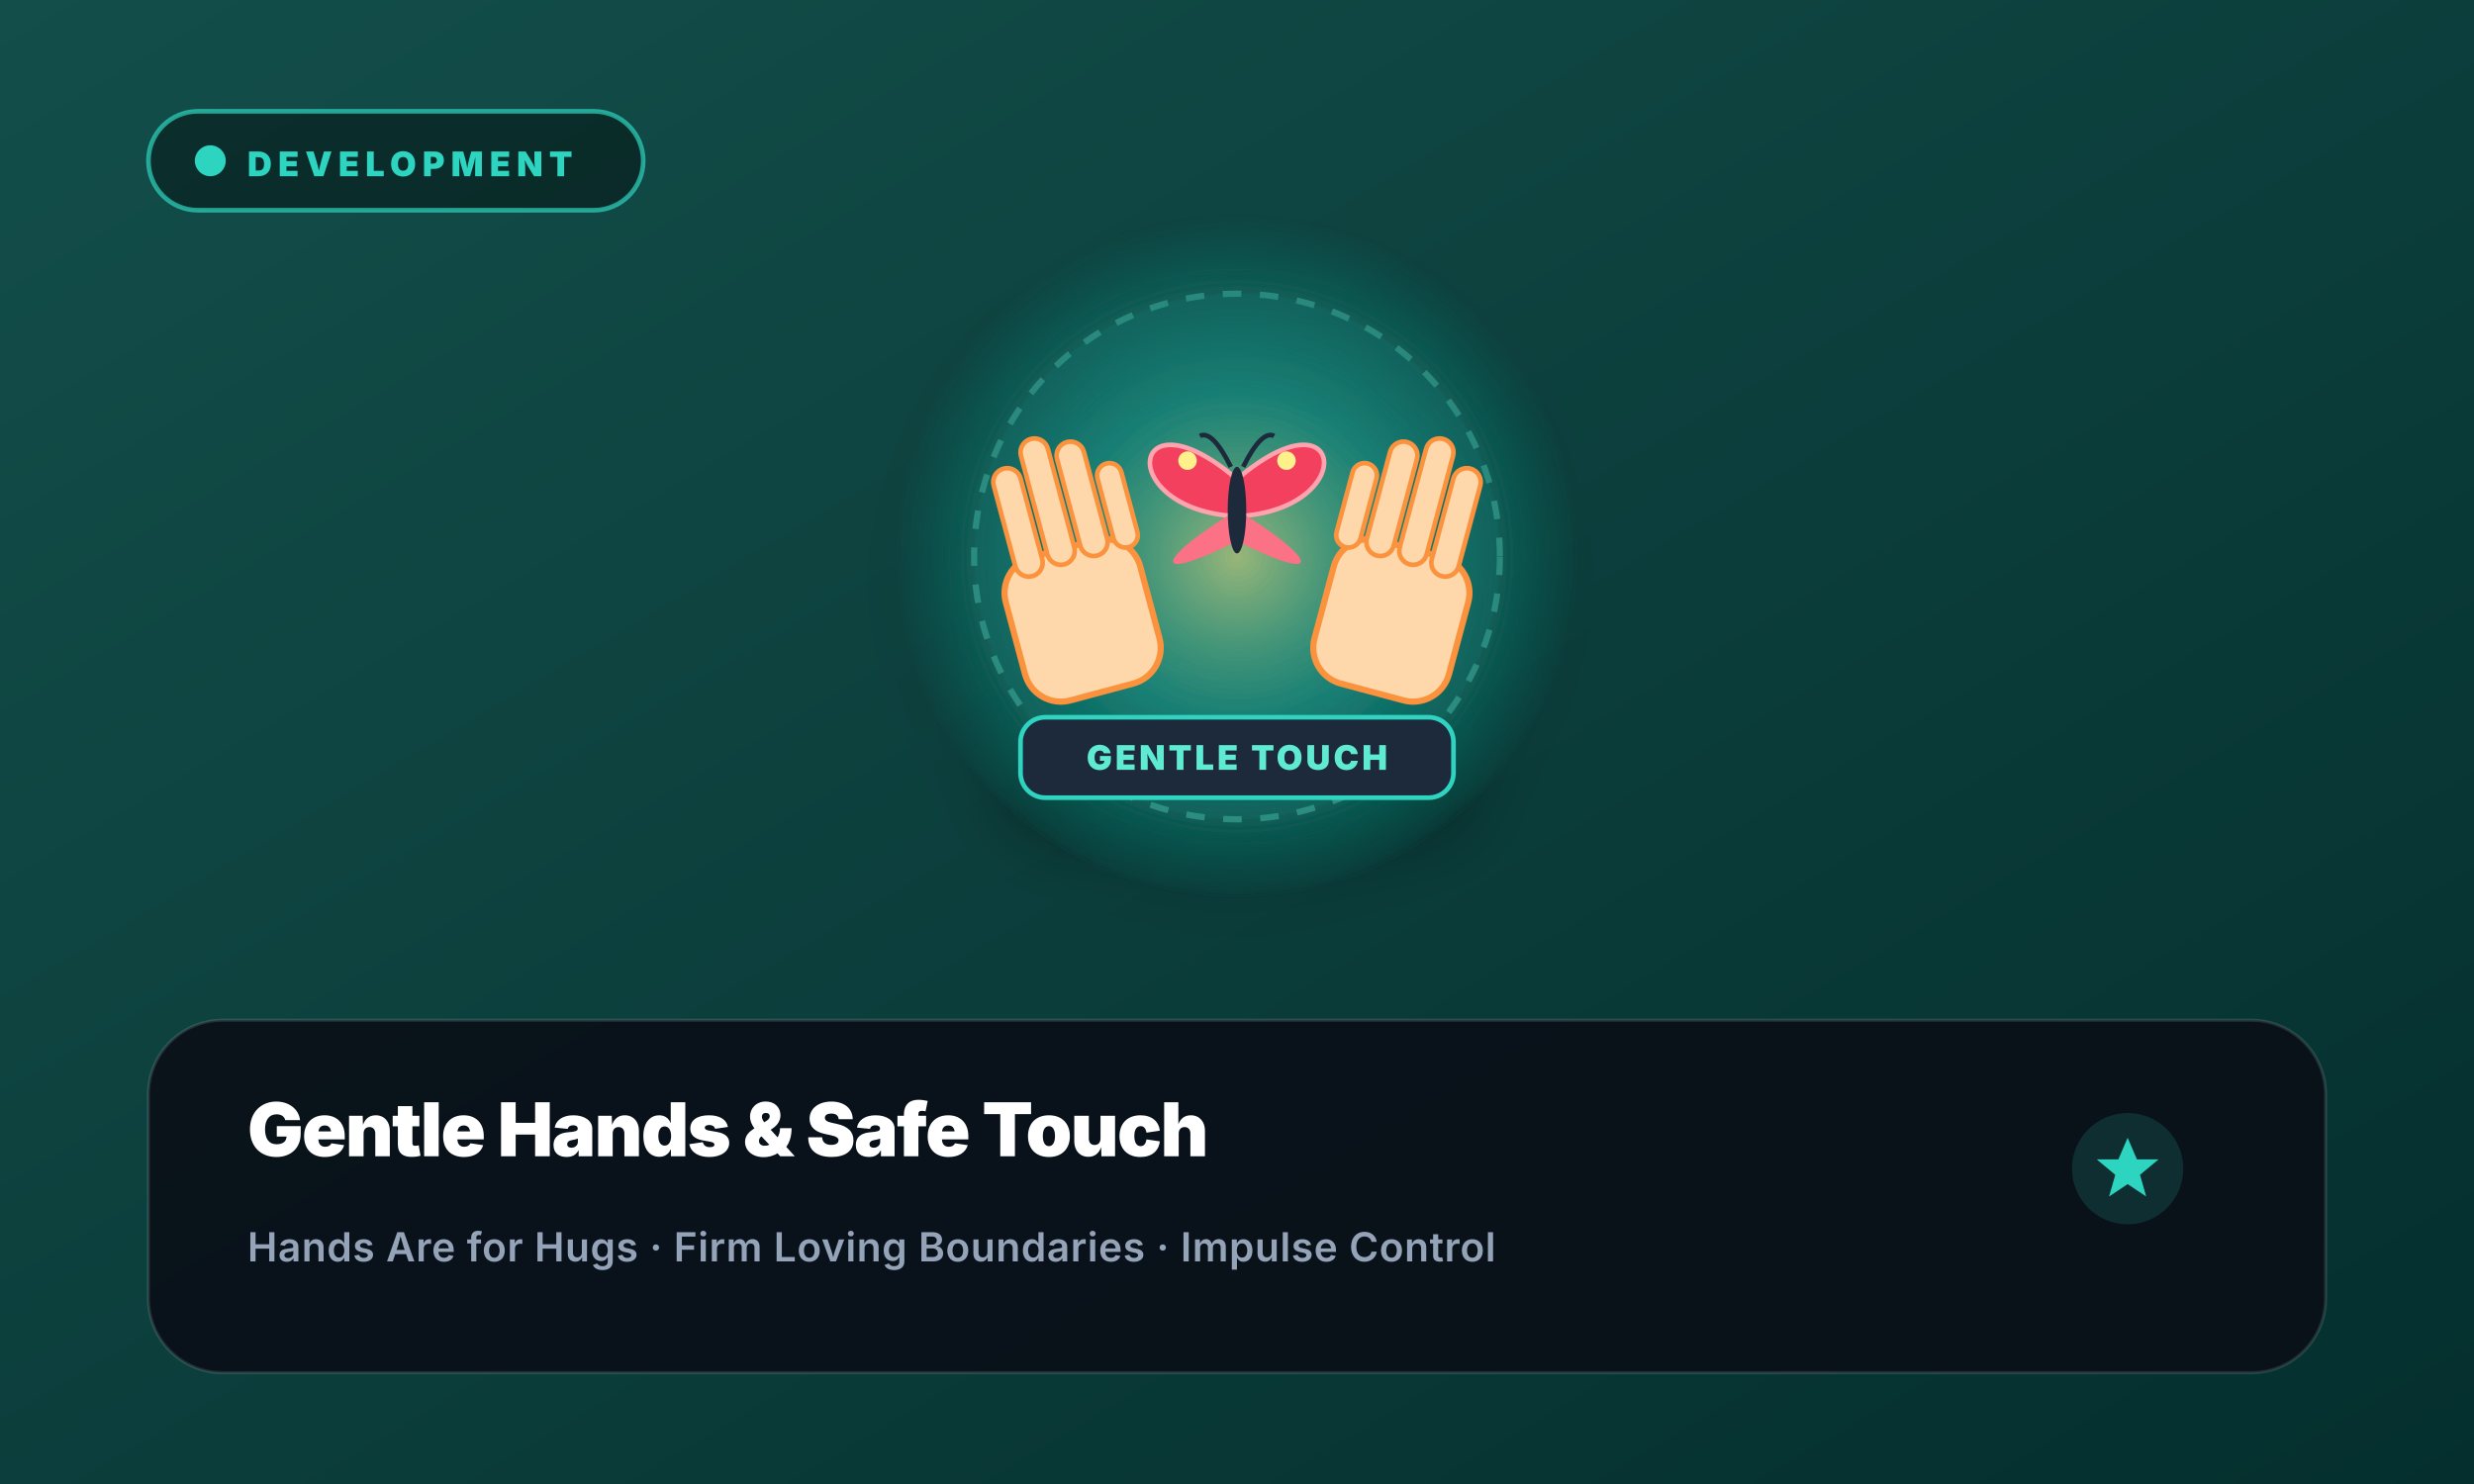
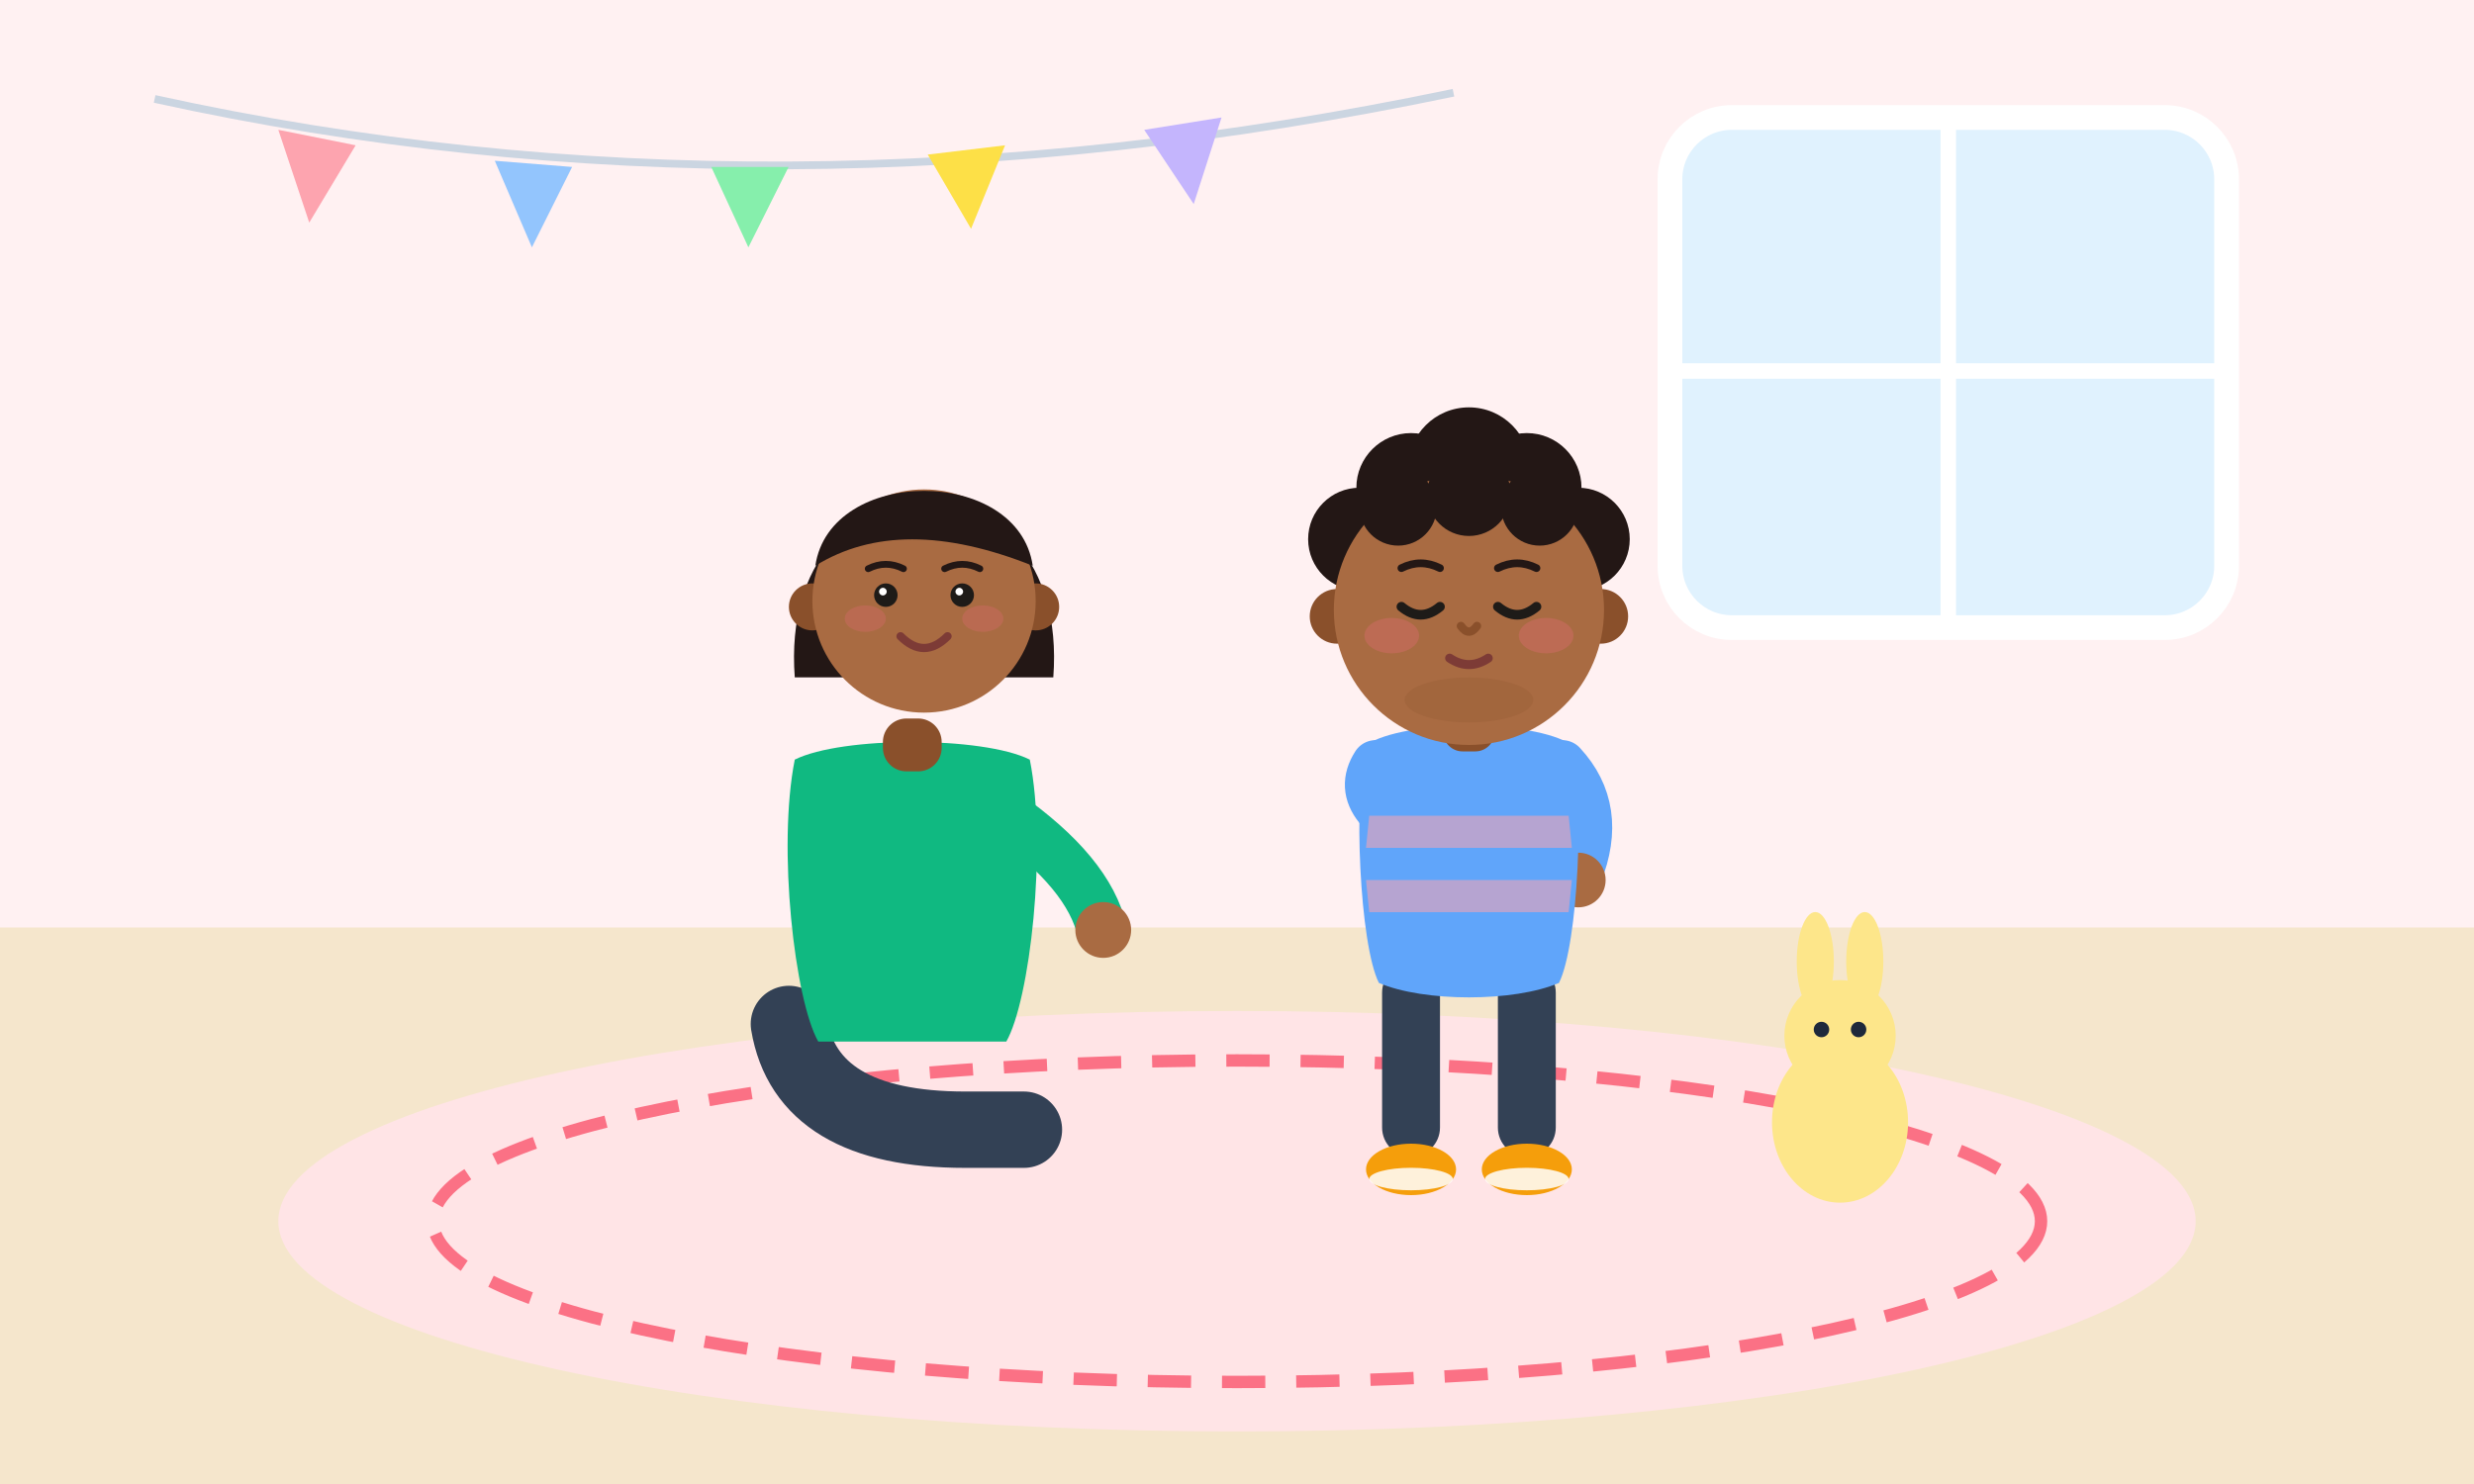
<svg xmlns="http://www.w3.org/2000/svg" viewBox="0 0 800 480" width="800" height="480">
  <defs>
-     <linearGradient id="bgGrad" x1="0%" y1="0%" x2="100%" y2="100%">
-       <stop offset="0%" stop-color="#134e4a" />
-       <stop offset="100%" stop-color="#042f2e" />
-     </linearGradient>
-     <radialGradient id="gentleGlow" cx="50%" cy="50%" r="50%">
-       <stop offset="0%" stop-color="#fef08a" stop-opacity="0.8" />
-       <stop offset="50%" stop-color="#2dd4bf" stop-opacity="0.4" />
-       <stop offset="100%" stop-color="#14b8a6" stop-opacity="0" />
-     </radialGradient>
-     <filter id="shadow" x="-10%" y="-10%" width="120%" height="120%">
-       <feDropShadow dx="0" dy="8" stdDeviation="12" flood-color="#000000" flood-opacity="0.5" />
+     <filter id="softShadow_d7" x="-20%" y="-20%" width="140%" height="140%">
+       <feDropShadow dx="0" dy="8" stdDeviation="10" flood-color="#1e293b" flood-opacity="0.12" />
    </filter>
  </defs>
-   <rect width="800" height="480" fill="url(#bgGrad)" />
-   <g transform="translate(48, 36)">
-     <rect width="160" height="32" rx="16" fill="#000000" opacity="0.4" />
-     <rect width="160" height="32" rx="16" fill="none" stroke="#2dd4bf" stroke-width="1.5" opacity="0.7" />
-     <circle cx="20" cy="16" r="5" fill="#2dd4bf" />
-     <text x="32" y="21" font-family="system-ui, -apple-system, sans-serif" font-weight="900" font-size="11" fill="#2dd4bf" letter-spacing="2">DEVELOPMENT</text>
+   <rect width="800" height="480" fill="#FFF1F2" />
+   <rect y="300" width="800" height="180" fill="#F5E6CC" />
+   <rect x="540" y="38" width="180" height="165" rx="20" fill="#E0F2FE" stroke="#FFFFFF" stroke-width="8" />
+   <line x1="630" y1="38" x2="630" y2="203" stroke="#FFFFFF" stroke-width="5" />
+   <line x1="540" y1="120" x2="720" y2="120" stroke="#FFFFFF" stroke-width="5" />
+   <path d="M50,32 Q250,76 470,30" fill="none" stroke="#CBD5E1" stroke-width="2.5" />
+   <polygon points="90,42 115,47 100,72" fill="#FDA4AF" />
+   <polygon points="160,52 185,54 172,80" fill="#93C5FD" />
+   <polygon points="230,54 255,54 242,80" fill="#86EFAC" />
+   <polygon points="300,50 325,47 314,74" fill="#FDE047" />
+   <polygon points="370,42 395,38 386,66" fill="#C4B5FD" />
+   <ellipse cx="400" cy="395" rx="310" ry="68" fill="#FFE4E6" />
+   <ellipse cx="400" cy="395" rx="260" ry="52" fill="none" stroke="#FB7185" stroke-width="4" stroke-dasharray="14 10" />
+   <g transform="translate(295, 278) scale(0.95)">
+     <path d="M-42,56 Q-36,92 18,92 L38,92" fill="none" stroke="#334155" stroke-width="26" stroke-linecap="round" />
+     <path d="M-40,-62 C-46,-142 54,-142 48,-62 Z" fill="#231715" />
+     <path d="M-40,-34 C-46,-4 -40,48 -32,62 L32,62 C40,48 46,-4 40,-34 C24,-42 -24,-42 -40,-34 Z" fill="#10B981" />
+     <rect x="-10" y="-48" width="20" height="18" rx="8" fill="#8A502B" />
+     <path d="M28,-18 Q58,2 64,22" fill="none" stroke="#10B981" stroke-width="17" stroke-linecap="round" />
+     <circle cx="65" cy="24" r="9.5" fill="#A96B42" />
+     <circle cx="-34" cy="-86" r="8" fill="#8A502B" />
+     <circle cx="42" cy="-86" r="8" fill="#8A502B" />
+     <circle cx="4" cy="-88" r="38" fill="#A96B42" />
+     <ellipse cx="-16" cy="-82" rx="7" ry="4.5" fill="#D46A6A" opacity="0.38" />
+     <ellipse cx="24" cy="-82" rx="7" ry="4.5" fill="#D46A6A" opacity="0.38" />
+     <circle cx="-9" cy="-90" r="4" fill="#1E1B18" />
+     <circle cx="17" cy="-90" r="4" fill="#1E1B18" />
+     <circle cx="-10" cy="-91.2" r="1.3" fill="#FFFFFF" />
+     <circle cx="16" cy="-91.2" r="1.3" fill="#FFFFFF" />
+     <path d="M-15,-99 Q-9,-102 -3,-99" fill="none" stroke="#231715" stroke-width="2.3" stroke-linecap="round" />
+     <path d="M11,-99 Q17,-102 23,-99" fill="none" stroke="#231715" stroke-width="2.3" stroke-linecap="round" />
+     <path d="M-4,-76 Q4,-68 12,-76" fill="none" stroke="#7D3B36" stroke-width="2.8" stroke-linecap="round" />
+     <path d="M-33,-100 Q-4,-118 41,-100 C36,-134 -28,-134 -33,-100 Z" fill="#231715" />
  </g>
-   <g filter="url(#shadow)" transform="translate(400, 180)">
-     <circle cx="0" cy="0" r="110" fill="url(#gentleGlow)" />
-     <circle cx="0" cy="0" r="85" fill="#0f766e" opacity="0.3" stroke="#5eead4" stroke-width="2" stroke-dasharray="6 6" />
-     <g transform="translate(-45, 10) rotate(-15)">
-       <rect x="-30" y="-15" width="45" height="48" rx="12" fill="#fed7aa" stroke="#fb923c" stroke-width="2" />
-       <rect x="-24" y="-45" width="9" height="36" rx="4.5" fill="#fed7aa" stroke="#fb923c" stroke-width="1.5" />
-       <rect x="-13" y="-52" width="9" height="42" rx="4.5" fill="#fed7aa" stroke="#fb923c" stroke-width="1.5" />
-       <rect x="-2" y="-48" width="9" height="38" rx="4.5" fill="#fed7aa" stroke="#fb923c" stroke-width="1.5" />
-       <rect x="9" y="-38" width="8" height="28" rx="4" fill="#fed7aa" stroke="#fb923c" stroke-width="1.5" />
-     </g>
-     <g transform="translate(45, 10) rotate(15)">
-       <rect x="-15" y="-15" width="45" height="48" rx="12" fill="#fed7aa" stroke="#fb923c" stroke-width="2" />
-       <rect x="-17" y="-38" width="8" height="28" rx="4" fill="#fed7aa" stroke="#fb923c" stroke-width="1.5" />
-       <rect x="-7" y="-48" width="9" height="38" rx="4.5" fill="#fed7aa" stroke="#fb923c" stroke-width="1.5" />
-       <rect x="4" y="-52" width="9" height="42" rx="4.5" fill="#fed7aa" stroke="#fb923c" stroke-width="1.5" />
-       <rect x="15" y="-45" width="9" height="36" rx="4.5" fill="#fed7aa" stroke="#fb923c" stroke-width="1.5" />
-     </g>
-     <g transform="translate(0, -25)">
-       <path d="M 0 0 C -35 -30 -40 10 0 12 Z" fill="#f43f5e" stroke="#fda4af" stroke-width="1.5" />
-       <path d="M 0 10 C -25 25 -30 35 0 20 Z" fill="#fb7185" />
-       <path d="M 0 0 C 35 -30 40 10 0 12 Z" fill="#f43f5e" stroke="#fda4af" stroke-width="1.5" />
-       <path d="M 0 10 C 25 25 30 35 0 20 Z" fill="#fb7185" />
-       <ellipse cx="0" cy="10" rx="3" ry="14" fill="#1e293b" />
-       <path d="M -2 -4 Q -8 -16 -12 -14" fill="none" stroke="#1e293b" stroke-width="1.5" />
-       <path d="M 2 -4 Q 8 -16 12 -14" fill="none" stroke="#1e293b" stroke-width="1.5" />
-       <circle cx="-16" cy="-6" r="3" fill="#fef08a" />
-       <circle cx="16" cy="-6" r="3" fill="#fef08a" />
-     </g>
-     <rect x="-70" y="52" width="140" height="26" rx="8" fill="#1e293b" stroke="#2dd4bf" stroke-width="1.5" />
-     <text x="0" y="69" font-family="system-ui, -apple-system, sans-serif" font-weight="900" font-size="11" fill="#5eead4" text-anchor="middle" letter-spacing="1">GENTLE TOUCH</text>
+   <g transform="translate(475, 268) scale(1.04)">
+     <rect x="-27" y="42" width="18" height="60" rx="9" fill="#334155" />
+     <rect x="9" y="42" width="18" height="60" rx="9" fill="#334155" />
+     <ellipse cx="-18" cy="106" rx="14" ry="8" fill="#F59E0B" />
+     <ellipse cx="-18" cy="109" rx="13" ry="3.5" fill="#FFFFFF" opacity="0.85" />
+     <ellipse cx="18" cy="106" rx="14" ry="8" fill="#F59E0B" />
+     <ellipse cx="18" cy="109" rx="13" ry="3.5" fill="#FFFFFF" opacity="0.85" />
+     <path d="M-29,-20 Q-38,-6 -8,6" fill="none" stroke="#60A5FA" stroke-width="15" stroke-linecap="round" />
+     <circle cx="-8" cy="6" r="8.5" fill="#A96B42" />
+     <path d="M29,-20 Q42,-6 34,14" fill="none" stroke="#60A5FA" stroke-width="15" stroke-linecap="round" />
+     <circle cx="34" cy="16" r="8.5" fill="#A96B42" />
+     <path d="M-32,-26 C-36,-10 -34,36 -28,48 C-14,54 14,54 28,48 C34,36 36,-10 32,-26 C20,-34 -20,-34 -32,-26 Z" fill="#60A5FA" />
+     <path d="M-31,-4 L31,-4 L32,6 L-32,6 Z" fill="#FDA4AF" opacity="0.55" />
+     <path d="M-32,16 L32,16 L31,26 L-31,26 Z" fill="#FDA4AF" opacity="0.55" />
+     <rect x="-8" y="-38" width="16" height="14" rx="6" fill="#8A502B" />
+     <circle cx="-34" cy="-90" r="16" fill="#231715" />
+     <circle cx="34" cy="-90" r="16" fill="#231715" />
+     <circle cx="-18" cy="-106" r="17" fill="#231715" />
+     <circle cx="18" cy="-106" r="17" fill="#231715" />
+     <circle cx="0" cy="-112" r="19" fill="#231715" />
+     <circle cx="-41" cy="-66" r="8.5" fill="#8A502B" />
+     <circle cx="41" cy="-66" r="8.5" fill="#8A502B" />
+     <circle cx="0" cy="-68" r="42" fill="#A96B42" />
+     <ellipse cx="0" cy="-40" rx="20" ry="7" fill="#8A502B" opacity="0.22" />
+     <ellipse cx="-24" cy="-60" rx="8.5" ry="5.5" fill="#D46A6A" opacity="0.45" />
+     <ellipse cx="24" cy="-60" rx="8.5" ry="5.5" fill="#D46A6A" opacity="0.45" />
+     <path d="M-2.5,-63 Q0,-59.5 2.5,-63" fill="none" stroke="#8A502B" stroke-width="2.6" stroke-linecap="round" />
+     <path d="M-21,-81 Q-15,-84 -9,-81" fill="none" stroke="#231715" stroke-width="2.4" stroke-linecap="round" />
+     <path d="M9,-81 Q15,-84 21,-81" fill="none" stroke="#231715" stroke-width="2.4" stroke-linecap="round" />
+     <path d="M-21,-69 Q-15,-64 -9,-69" fill="none" stroke="#1E1B18" stroke-width="3" stroke-linecap="round" />
+     <path d="M9,-69 Q15,-64 21,-69" fill="none" stroke="#1E1B18" stroke-width="3" stroke-linecap="round" />
+     <path d="M-6,-53 Q0,-49 6,-53" fill="none" stroke="#7D3B36" stroke-width="2.8" stroke-linecap="round" />
+     <circle cx="-22" cy="-100" r="12" fill="#231715" />
+     <circle cx="0" cy="-104" r="13" fill="#231715" />
+     <circle cx="22" cy="-100" r="12" fill="#231715" />
  </g>
-   <g transform="translate(48, 330)">
-     <rect width="704" height="114" rx="24" fill="#090d16" opacity="0.88" />
-     <rect width="704" height="114" rx="24" fill="none" stroke="#ffffff" stroke-width="1" opacity="0.12" />
-     <text x="32" y="44" font-family="system-ui, -apple-system, sans-serif" font-weight="900" font-size="24" fill="#ffffff" letter-spacing="-0.5">Gentle Hands &amp; Safe Touch</text>
-     <text x="32" y="78" font-family="system-ui, -apple-system, sans-serif" font-weight="600" font-size="13" fill="#94a3b8" letter-spacing="0.2">Hands Are for Hugs · Firm Loving Boundaries · Impulse Control</text>
-     <g transform="translate(640, 48)">
-       <circle cx="0" cy="0" r="18" fill="#2dd4bf" opacity="0.15" />
-       <polygon points="0,-10 3,-3 10,-3 4,2 6,9 0,5 -6,9 -4,2 -10,-3 -3,-3" fill="#2dd4bf" />
-     </g>
+   <g transform="translate(595, 345)">
+     <ellipse cx="0" cy="18" rx="22" ry="26" fill="#FDE68A" />
+     <circle cx="0" cy="-10" r="18" fill="#FDE68A" />
+     <ellipse cx="-8" cy="-34" rx="6" ry="16" fill="#FDE68A" />
+     <ellipse cx="8" cy="-34" rx="6" ry="16" fill="#FDE68A" />
+     <circle cx="-6" cy="-12" r="2.5" fill="#1E293B" />
+     <circle cx="6" cy="-12" r="2.5" fill="#1E293B" />
  </g>
</svg>
